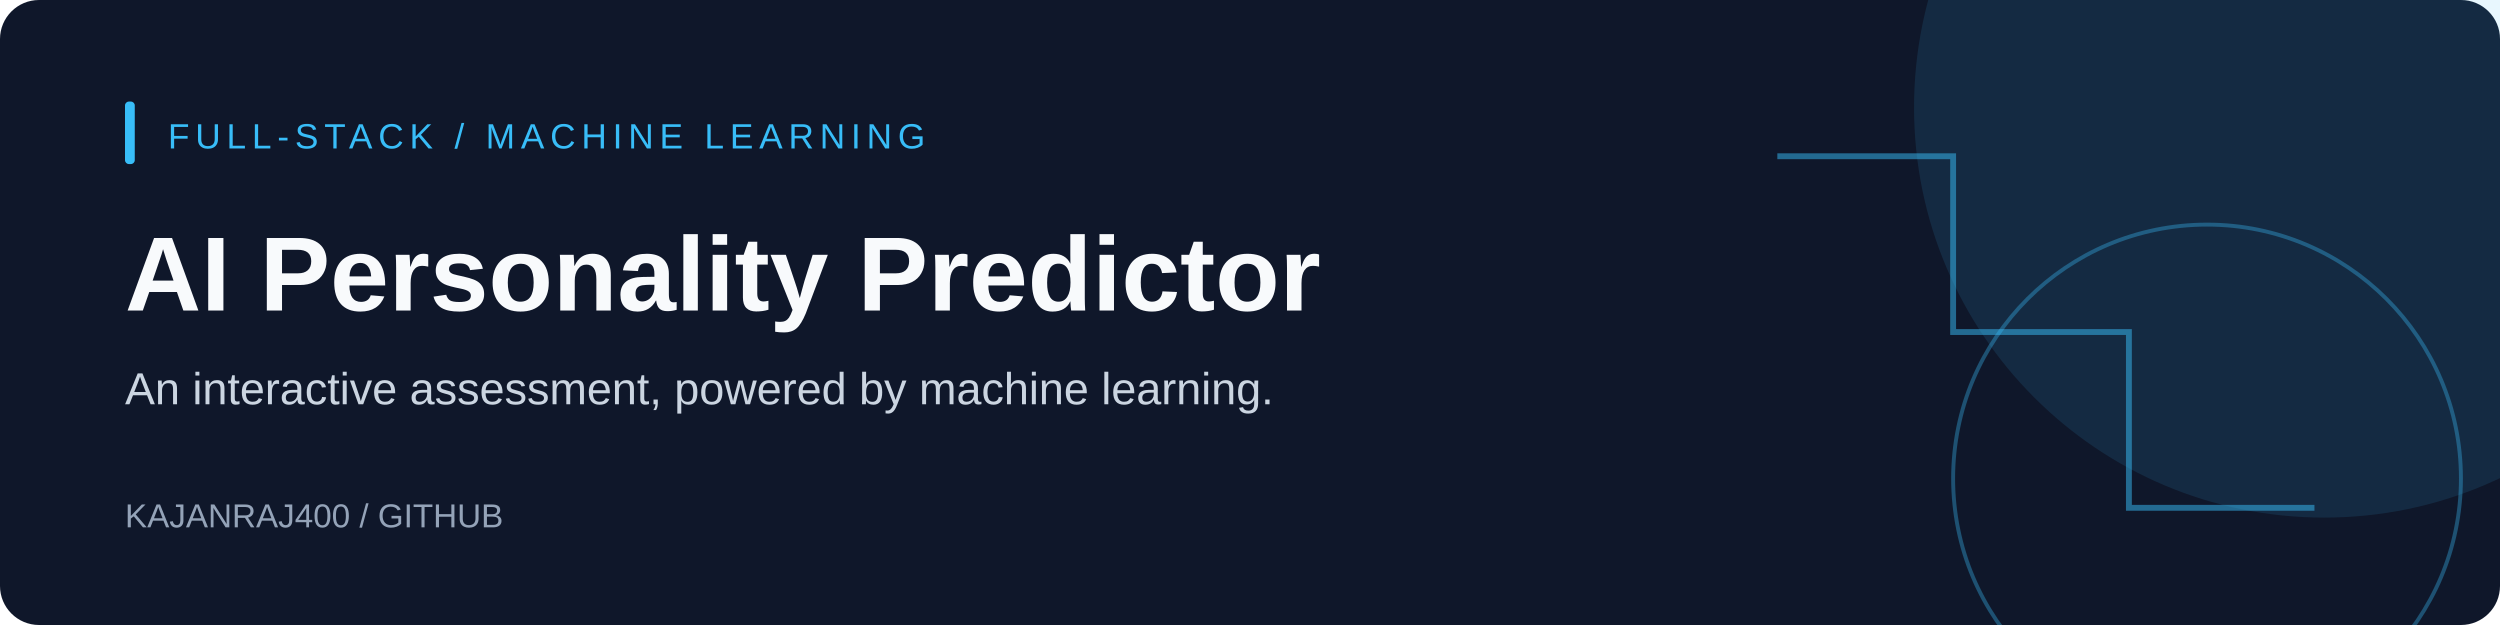
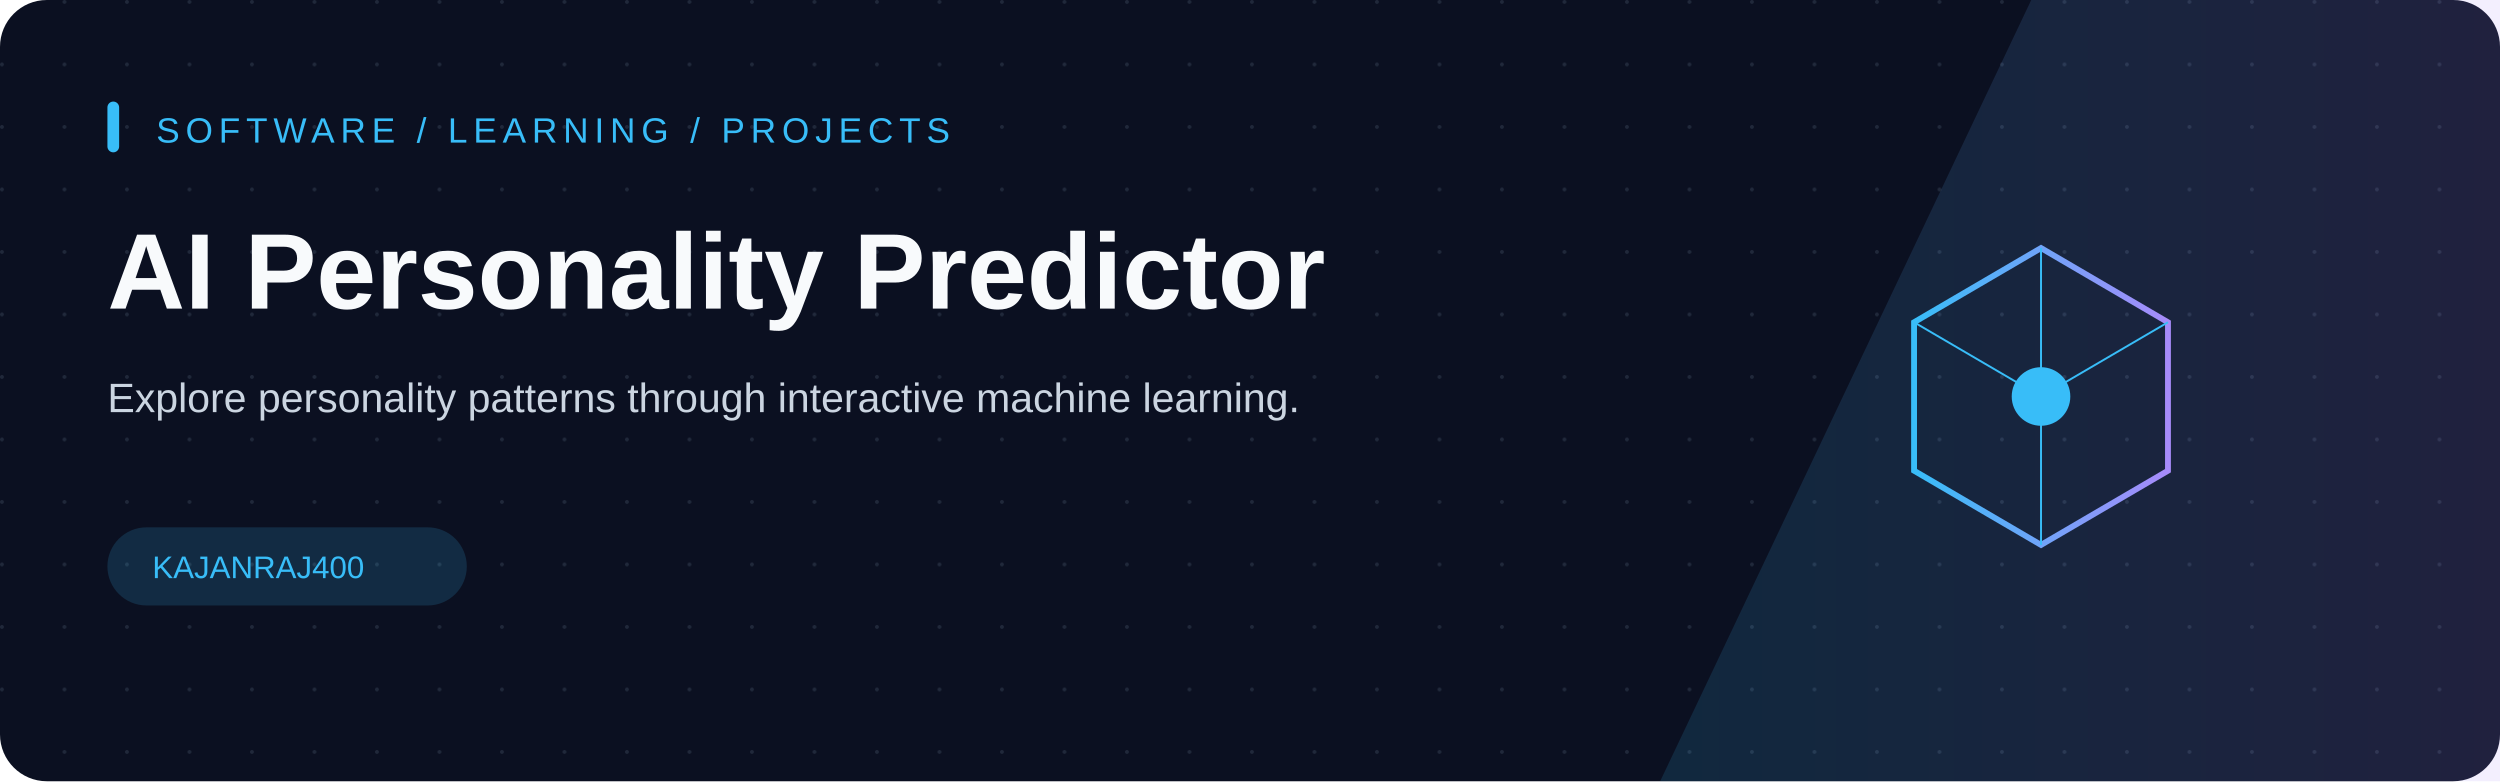
- <svg xmlns="http://www.w3.org/2000/svg" width="1280" height="320" viewBox="0 0 1280 320" role="img" aria-labelledby="title desc">
-   <rect width="1280" height="320" rx="20" fill="#0F172A" />
-   <circle cx="1190" cy="55" r="210" fill="#38BDF8" opacity=".12" />
-   <circle cx="1130" cy="245" r="130" fill="none" stroke="#38BDF8" stroke-width="2" opacity=".35" />
-   <path d="M910 80h90v90h90v90h95" fill="none" stroke="#38BDF8" stroke-width="3" opacity=".5" />
-   <rect x="64" y="52" width="5" height="32" rx="2" fill="#38BDF8" />
-   <text x="86" y="76" fill="#38BDF8" font-family="Segoe UI,Arial,sans-serif" font-size="18" letter-spacing="3">FULL-STACK / MACHINE LEARNING</text>
-   <text x="64" y="159" fill="#F8FAFC" font-family="Segoe UI,Arial,sans-serif" font-size="54" font-weight="700">AI Personality Predictor</text>
-   <text x="64" y="207" fill="#CBD5E1" font-family="Segoe UI,Arial,sans-serif" font-size="23">An interactive assessment, powered by machine learning.</text>
-   <text x="64" y="270" fill="#94A3B8" font-family="Segoe UI,Arial,sans-serif" font-size="17">KAJANRAJ400 / GITHUB</text>
+ <svg xmlns="http://www.w3.org/2000/svg" width="1280" height="400" viewBox="0 0 1280 400" role="img">
+   <style>text{font-family:Segoe UI,Arial,sans-serif}</style>
+   <defs>
+     <linearGradient id="g">
+       <stop stop-color="#38BDF8" />
+       <stop offset="1" stop-color="#A78BFA" />
+     </linearGradient>
+     <pattern id="p" width="32" height="32" patternUnits="userSpaceOnUse">
+       <circle cx="1" cy="1" r="1" fill="#475569" />
+     </pattern>
+   </defs>
+   <rect width="1280" height="400" rx="24" fill="#0B1021" />
+   <rect width="1280" height="400" rx="24" fill="url(#p)" opacity=".35" />
+   <path d="M850 400 1040 0h240v400" fill="url(#g)" opacity=".14" />
+   <rect x="55" y="52" width="6" height="26" rx="3" fill="#38BDF8" />
+   <text x="80" y="73" fill="#38BDF8" font-size="18" letter-spacing="3">SOFTWARE / LEARNING / PROJECTS</text>
+   <text x="55" y="158" fill="#F8FAFC" font-size="55" font-weight="700">AI Personality Predictor</text>
+   <text x="55" y="211" fill="#CBD5E1" font-size="21">Explore personality patterns through interactive machine learning.</text>
+   <rect x="55" y="270" width="184" height="40" rx="20" fill="#38BDF8" opacity=".16" />
+   <text x="78" y="296" fill="#38BDF8" font-size="16">KAJANRAJ400</text>
+   <g transform="translate(980 105)">
+     <path d="m0 60 65-38 65 38v76l-65 38-65-38z" fill="none" stroke="url(#g)" stroke-width="3" />
+     <path d="m0 60 65 38 65-38M65 98v76M65 22v76" stroke="#38BDF8" fill="none" />
+     <circle cx="65" cy="98" r="15" fill="#38BDF8" />
+   </g>
+   <path d="M0 375h1280" stroke="url(#g)" stroke-width="3" />
</svg>
